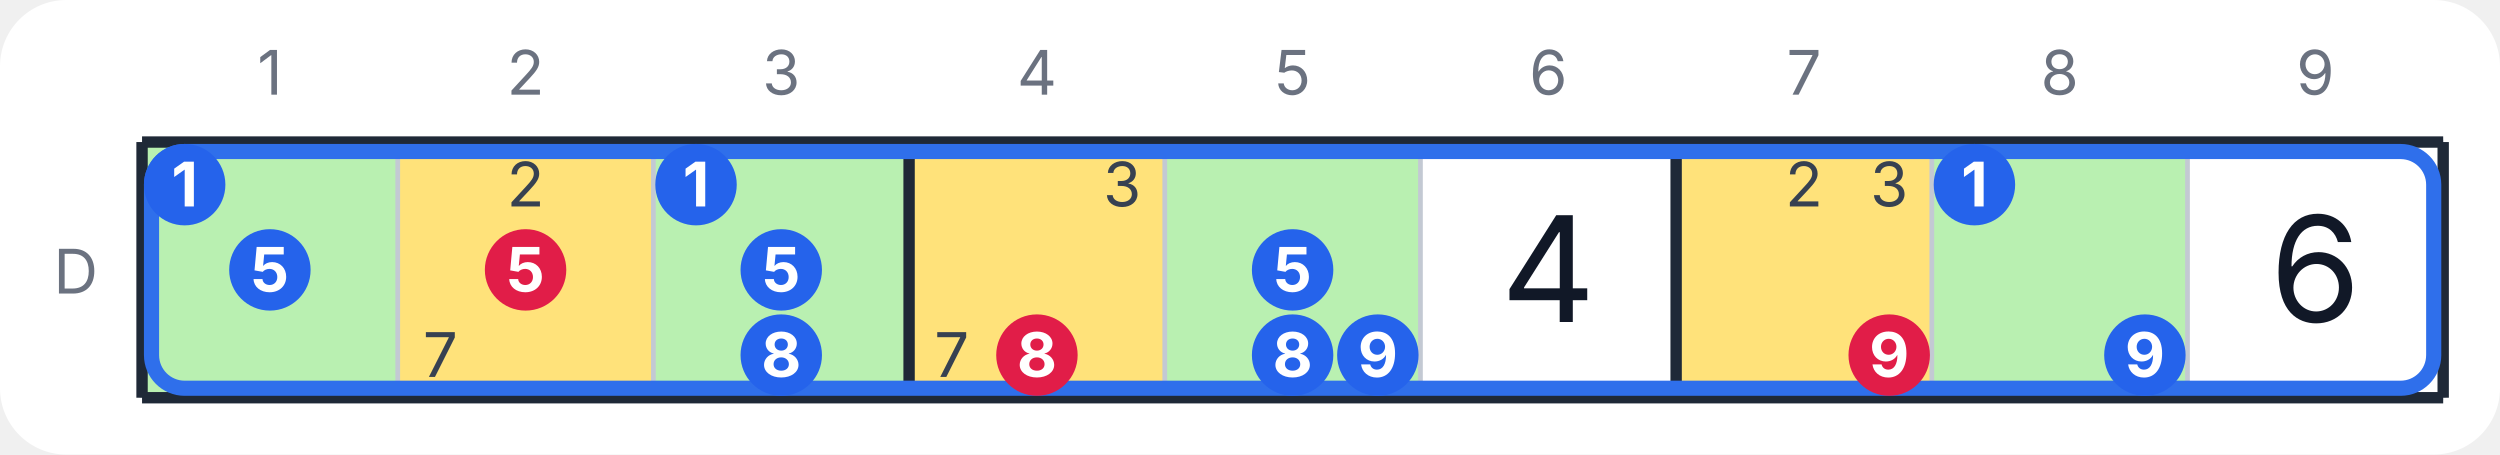
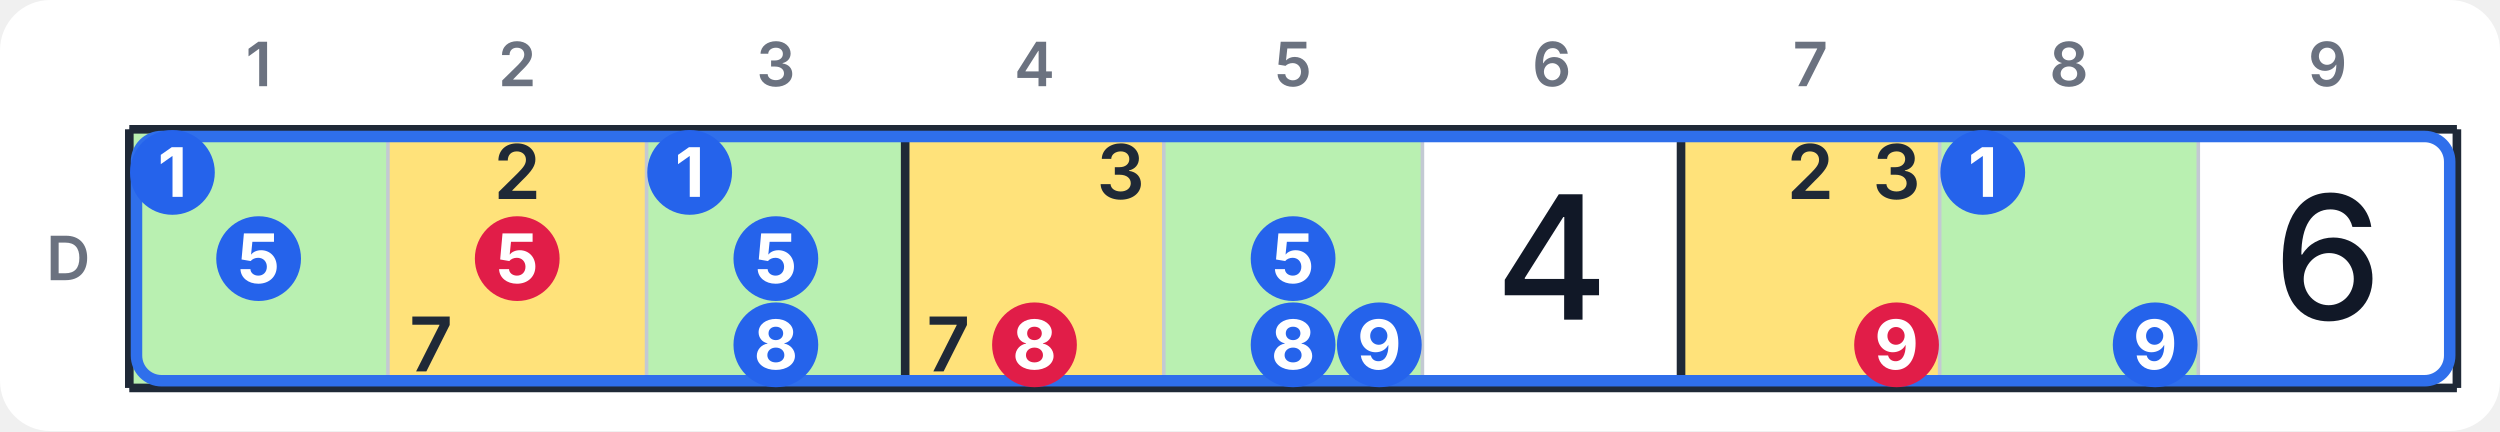
- <svg xmlns="http://www.w3.org/2000/svg" viewBox="0 0 528 96" width="528" height="96" font-family="Inter, 'Segoe UI', Helvetica, Arial, sans-serif">
+ <svg xmlns="http://www.w3.org/2000/svg" viewBox="0 0 696 120" width="696" height="120" font-family="Inter, 'Segoe UI', Helvetica, Arial, sans-serif">
  <defs>
    <marker id="arr" viewBox="0 0 10 10" refX="8" refY="5" markerWidth="5" markerHeight="5" orient="auto-start-reverse">
      <path d="M0,0 L10,5 L0,10 z" fill="#E11D48" />
    </marker>
  </defs>
-   <rect x="0" y="0" width="528" height="96" rx="14" fill="#FFFFFF" />
-   <text x="57.0" y="20" text-anchor="middle" font-size="13" fill="#6B7280">1</text>
-   <text x="111.0" y="20" text-anchor="middle" font-size="13" fill="#6B7280">2</text>
-   <text x="165.0" y="20" text-anchor="middle" font-size="13" fill="#6B7280">3</text>
-   <text x="219.0" y="20" text-anchor="middle" font-size="13" fill="#6B7280">4</text>
-   <text x="273.0" y="20" text-anchor="middle" font-size="13" fill="#6B7280">5</text>
-   <text x="327.0" y="20" text-anchor="middle" font-size="13" fill="#6B7280">6</text>
-   <text x="381.0" y="20" text-anchor="middle" font-size="13" fill="#6B7280">7</text>
-   <text x="435.0" y="20" text-anchor="middle" font-size="13" fill="#6B7280">8</text>
-   <text x="489.0" y="20" text-anchor="middle" font-size="13" fill="#6B7280">9</text>
-   <text x="16" y="62.0" text-anchor="middle" font-size="13" fill="#6B7280">D</text>
-   <rect x="30" y="30" width="54" height="54" fill="#B9F0B1" />
-   <rect x="138" y="30" width="54" height="54" fill="#B9F0B1" />
-   <rect x="246" y="30" width="54" height="54" fill="#B9F0B1" />
-   <rect x="408" y="30" width="54" height="54" fill="#B9F0B1" />
-   <rect x="84" y="30" width="54" height="54" fill="#FFE27A" />
-   <rect x="192" y="30" width="54" height="54" fill="#FFE27A" />
-   <rect x="354" y="30" width="54" height="54" fill="#FFE27A" />
-   <line x1="30" y1="30" x2="30" y2="84" stroke="#C3C9D3" stroke-width="1" />
-   <line x1="84" y1="30" x2="84" y2="84" stroke="#C3C9D3" stroke-width="1" />
-   <line x1="138" y1="30" x2="138" y2="84" stroke="#C3C9D3" stroke-width="1" />
-   <line x1="192" y1="30" x2="192" y2="84" stroke="#C3C9D3" stroke-width="1" />
-   <line x1="246" y1="30" x2="246" y2="84" stroke="#C3C9D3" stroke-width="1" />
-   <line x1="300" y1="30" x2="300" y2="84" stroke="#C3C9D3" stroke-width="1" />
-   <line x1="354" y1="30" x2="354" y2="84" stroke="#C3C9D3" stroke-width="1" />
-   <line x1="408" y1="30" x2="408" y2="84" stroke="#C3C9D3" stroke-width="1" />
-   <line x1="462" y1="30" x2="462" y2="84" stroke="#C3C9D3" stroke-width="1" />
-   <line x1="516" y1="30" x2="516" y2="84" stroke="#C3C9D3" stroke-width="1" />
-   <line x1="30" y1="30" x2="516" y2="30" stroke="#C3C9D3" stroke-width="1" />
-   <line x1="30" y1="84" x2="516" y2="84" stroke="#C3C9D3" stroke-width="1" />
-   <line x1="30" y1="30" x2="30" y2="84" stroke="#1F2937" stroke-width="2.4" />
-   <line x1="192" y1="30" x2="192" y2="84" stroke="#1F2937" stroke-width="2.4" />
-   <line x1="354" y1="30" x2="354" y2="84" stroke="#1F2937" stroke-width="2.4" />
-   <line x1="516" y1="30" x2="516" y2="84" stroke="#1F2937" stroke-width="2.4" />
-   <line x1="30" y1="30" x2="516" y2="30" stroke="#1F2937" stroke-width="2.4" />
-   <line x1="30" y1="84" x2="516" y2="84" stroke="#1F2937" stroke-width="2.4" />
-   <rect x="32" y="32" width="482" height="50" rx="7" fill="none" stroke="#2F6FEB" stroke-width="3.2" />
-   <text x="327.0" y="68.0" text-anchor="middle" font-size="31" fill="#111827">4</text>
-   <text x="489.0" y="68.0" text-anchor="middle" font-size="31" fill="#111827">6</text>
-   <circle cx="39.0" cy="39.0" r="8.6" fill="#2563EB" />
-   <text x="39.0" y="43.6" text-anchor="middle" font-size="13" font-weight="700" fill="#FFFFFF">1</text>
-   <circle cx="57.0" cy="57.0" r="8.6" fill="#2563EB" />
-   <text x="57.0" y="61.6" text-anchor="middle" font-size="13" font-weight="700" fill="#FFFFFF">5</text>
-   <text x="111.0" y="43.6" text-anchor="middle" font-size="13" fill="#374151">2</text>
-   <circle cx="111.0" cy="57.0" r="8.6" fill="#E11D48" />
-   <text x="111.0" y="61.6" text-anchor="middle" font-size="13" font-weight="700" fill="#FFFFFF">5</text>
-   <text x="93.0" y="79.6" text-anchor="middle" font-size="13" fill="#374151">7</text>
-   <circle cx="147.0" cy="39.0" r="8.6" fill="#2563EB" />
-   <text x="147.0" y="43.6" text-anchor="middle" font-size="13" font-weight="700" fill="#FFFFFF">1</text>
-   <circle cx="165.0" cy="57.0" r="8.6" fill="#2563EB" />
-   <text x="165.0" y="61.6" text-anchor="middle" font-size="13" font-weight="700" fill="#FFFFFF">5</text>
-   <circle cx="165.0" cy="75.0" r="8.6" fill="#2563EB" />
-   <text x="165.0" y="79.6" text-anchor="middle" font-size="13" font-weight="700" fill="#FFFFFF">8</text>
-   <text x="237.0" y="43.6" text-anchor="middle" font-size="13" fill="#374151">3</text>
-   <text x="201.0" y="79.6" text-anchor="middle" font-size="13" fill="#374151">7</text>
-   <circle cx="219.0" cy="75.0" r="8.6" fill="#E11D48" />
-   <text x="219.0" y="79.6" text-anchor="middle" font-size="13" font-weight="700" fill="#FFFFFF">8</text>
-   <circle cx="273.0" cy="57.0" r="8.6" fill="#2563EB" />
-   <text x="273.0" y="61.6" text-anchor="middle" font-size="13" font-weight="700" fill="#FFFFFF">5</text>
-   <circle cx="273.0" cy="75.0" r="8.6" fill="#2563EB" />
-   <text x="273.0" y="79.6" text-anchor="middle" font-size="13" font-weight="700" fill="#FFFFFF">8</text>
-   <circle cx="291.0" cy="75.0" r="8.6" fill="#2563EB" />
-   <text x="291.0" y="79.6" text-anchor="middle" font-size="13" font-weight="700" fill="#FFFFFF">9</text>
-   <text x="381.0" y="43.6" text-anchor="middle" font-size="13" fill="#374151">2</text>
-   <text x="399.0" y="43.6" text-anchor="middle" font-size="13" fill="#374151">3</text>
-   <circle cx="399.0" cy="75.0" r="8.6" fill="#E11D48" />
-   <text x="399.0" y="79.6" text-anchor="middle" font-size="13" font-weight="700" fill="#FFFFFF">9</text>
-   <circle cx="417.0" cy="39.0" r="8.6" fill="#2563EB" />
-   <text x="417.0" y="43.6" text-anchor="middle" font-size="13" font-weight="700" fill="#FFFFFF">1</text>
-   <circle cx="453.0" cy="75.0" r="8.6" fill="#2563EB" />
-   <text x="453.0" y="79.6" text-anchor="middle" font-size="13" font-weight="700" fill="#FFFFFF">9</text>
+   <rect x="0" y="0" width="696" height="120" rx="14" fill="#FFFFFF" />
+   <text x="72.0" y="24" text-anchor="middle" font-size="17" font-weight="600" fill="#6B7280">1</text>
+   <text x="144.0" y="24" text-anchor="middle" font-size="17" font-weight="600" fill="#6B7280">2</text>
+   <text x="216.0" y="24" text-anchor="middle" font-size="17" font-weight="600" fill="#6B7280">3</text>
+   <text x="288.0" y="24" text-anchor="middle" font-size="17" font-weight="600" fill="#6B7280">4</text>
+   <text x="360.0" y="24" text-anchor="middle" font-size="17" font-weight="600" fill="#6B7280">5</text>
+   <text x="432.0" y="24" text-anchor="middle" font-size="17" font-weight="600" fill="#6B7280">6</text>
+   <text x="504.0" y="24" text-anchor="middle" font-size="17" font-weight="600" fill="#6B7280">7</text>
+   <text x="576.0" y="24" text-anchor="middle" font-size="17" font-weight="600" fill="#6B7280">8</text>
+   <text x="648.0" y="24" text-anchor="middle" font-size="17" font-weight="600" fill="#6B7280">9</text>
+   <text x="19" y="78.0" text-anchor="middle" font-size="17" font-weight="600" fill="#6B7280">D</text>
+   <rect x="36" y="36" width="72" height="72" fill="#B9F0B1" />
+   <rect x="180" y="36" width="72" height="72" fill="#B9F0B1" />
+   <rect x="324" y="36" width="72" height="72" fill="#B9F0B1" />
+   <rect x="540" y="36" width="72" height="72" fill="#B9F0B1" />
+   <rect x="108" y="36" width="72" height="72" fill="#FFE27A" />
+   <rect x="252" y="36" width="72" height="72" fill="#FFE27A" />
+   <rect x="468" y="36" width="72" height="72" fill="#FFE27A" />
+   <line x1="36" y1="36" x2="36" y2="108" stroke="#C3C9D3" stroke-width="1" />
+   <line x1="108" y1="36" x2="108" y2="108" stroke="#C3C9D3" stroke-width="1" />
+   <line x1="180" y1="36" x2="180" y2="108" stroke="#C3C9D3" stroke-width="1" />
+   <line x1="252" y1="36" x2="252" y2="108" stroke="#C3C9D3" stroke-width="1" />
+   <line x1="324" y1="36" x2="324" y2="108" stroke="#C3C9D3" stroke-width="1" />
+   <line x1="396" y1="36" x2="396" y2="108" stroke="#C3C9D3" stroke-width="1" />
+   <line x1="468" y1="36" x2="468" y2="108" stroke="#C3C9D3" stroke-width="1" />
+   <line x1="540" y1="36" x2="540" y2="108" stroke="#C3C9D3" stroke-width="1" />
+   <line x1="612" y1="36" x2="612" y2="108" stroke="#C3C9D3" stroke-width="1" />
+   <line x1="684" y1="36" x2="684" y2="108" stroke="#C3C9D3" stroke-width="1" />
+   <line x1="36" y1="36" x2="684" y2="36" stroke="#C3C9D3" stroke-width="1" />
+   <line x1="36" y1="108" x2="684" y2="108" stroke="#C3C9D3" stroke-width="1" />
+   <line x1="36" y1="36" x2="36" y2="108" stroke="#1F2937" stroke-width="2.4" />
+   <line x1="252" y1="36" x2="252" y2="108" stroke="#1F2937" stroke-width="2.4" />
+   <line x1="468" y1="36" x2="468" y2="108" stroke="#1F2937" stroke-width="2.4" />
+   <line x1="684" y1="36" x2="684" y2="108" stroke="#1F2937" stroke-width="2.4" />
+   <line x1="36" y1="36" x2="684" y2="36" stroke="#1F2937" stroke-width="2.4" />
+   <line x1="36" y1="108" x2="684" y2="108" stroke="#1F2937" stroke-width="2.4" />
+   <rect x="38" y="38" width="644" height="68" rx="7" fill="none" stroke="#2F6FEB" stroke-width="3.2" />
+   <text x="432.0" y="89.0" text-anchor="middle" font-size="48" font-weight="500" fill="#111827">4</text>
+   <text x="648.0" y="89.0" text-anchor="middle" font-size="48" font-weight="500" fill="#111827">6</text>
+   <circle cx="48.0" cy="48.0" r="11.8" fill="#2563EB" />
+   <text x="48.0" y="54.8" text-anchor="middle" font-size="19" font-weight="700" fill="#FFFFFF">1</text>
+   <circle cx="72.0" cy="72.0" r="11.8" fill="#2563EB" />
+   <text x="72.0" y="78.8" text-anchor="middle" font-size="19" font-weight="700" fill="#FFFFFF">5</text>
+   <text x="144.0" y="55.4" text-anchor="middle" font-size="21" font-weight="600" fill="#1F2937">2</text>
+   <circle cx="144.0" cy="72.0" r="11.8" fill="#E11D48" />
+   <text x="144.0" y="78.8" text-anchor="middle" font-size="19" font-weight="700" fill="#FFFFFF">5</text>
+   <text x="120.0" y="103.4" text-anchor="middle" font-size="21" font-weight="600" fill="#1F2937">7</text>
+   <circle cx="192.0" cy="48.0" r="11.8" fill="#2563EB" />
+   <text x="192.0" y="54.8" text-anchor="middle" font-size="19" font-weight="700" fill="#FFFFFF">1</text>
+   <circle cx="216.0" cy="72.0" r="11.8" fill="#2563EB" />
+   <text x="216.0" y="78.8" text-anchor="middle" font-size="19" font-weight="700" fill="#FFFFFF">5</text>
+   <circle cx="216.0" cy="96.0" r="11.8" fill="#2563EB" />
+   <text x="216.0" y="102.8" text-anchor="middle" font-size="19" font-weight="700" fill="#FFFFFF">8</text>
+   <text x="312.0" y="55.4" text-anchor="middle" font-size="21" font-weight="600" fill="#1F2937">3</text>
+   <text x="264.0" y="103.4" text-anchor="middle" font-size="21" font-weight="600" fill="#1F2937">7</text>
+   <circle cx="288.0" cy="96.0" r="11.8" fill="#E11D48" />
+   <text x="288.0" y="102.8" text-anchor="middle" font-size="19" font-weight="700" fill="#FFFFFF">8</text>
+   <circle cx="360.0" cy="72.0" r="11.8" fill="#2563EB" />
+   <text x="360.0" y="78.8" text-anchor="middle" font-size="19" font-weight="700" fill="#FFFFFF">5</text>
+   <circle cx="360.0" cy="96.0" r="11.8" fill="#2563EB" />
+   <text x="360.0" y="102.8" text-anchor="middle" font-size="19" font-weight="700" fill="#FFFFFF">8</text>
+   <circle cx="384.0" cy="96.0" r="11.8" fill="#2563EB" />
+   <text x="384.0" y="102.8" text-anchor="middle" font-size="19" font-weight="700" fill="#FFFFFF">9</text>
+   <text x="504.0" y="55.4" text-anchor="middle" font-size="21" font-weight="600" fill="#1F2937">2</text>
+   <text x="528.0" y="55.4" text-anchor="middle" font-size="21" font-weight="600" fill="#1F2937">3</text>
+   <circle cx="528.0" cy="96.0" r="11.8" fill="#E11D48" />
+   <text x="528.0" y="102.8" text-anchor="middle" font-size="19" font-weight="700" fill="#FFFFFF">9</text>
+   <circle cx="552.0" cy="48.0" r="11.8" fill="#2563EB" />
+   <text x="552.0" y="54.8" text-anchor="middle" font-size="19" font-weight="700" fill="#FFFFFF">1</text>
+   <circle cx="600.0" cy="96.0" r="11.8" fill="#2563EB" />
+   <text x="600.0" y="102.8" text-anchor="middle" font-size="19" font-weight="700" fill="#FFFFFF">9</text>
</svg>
